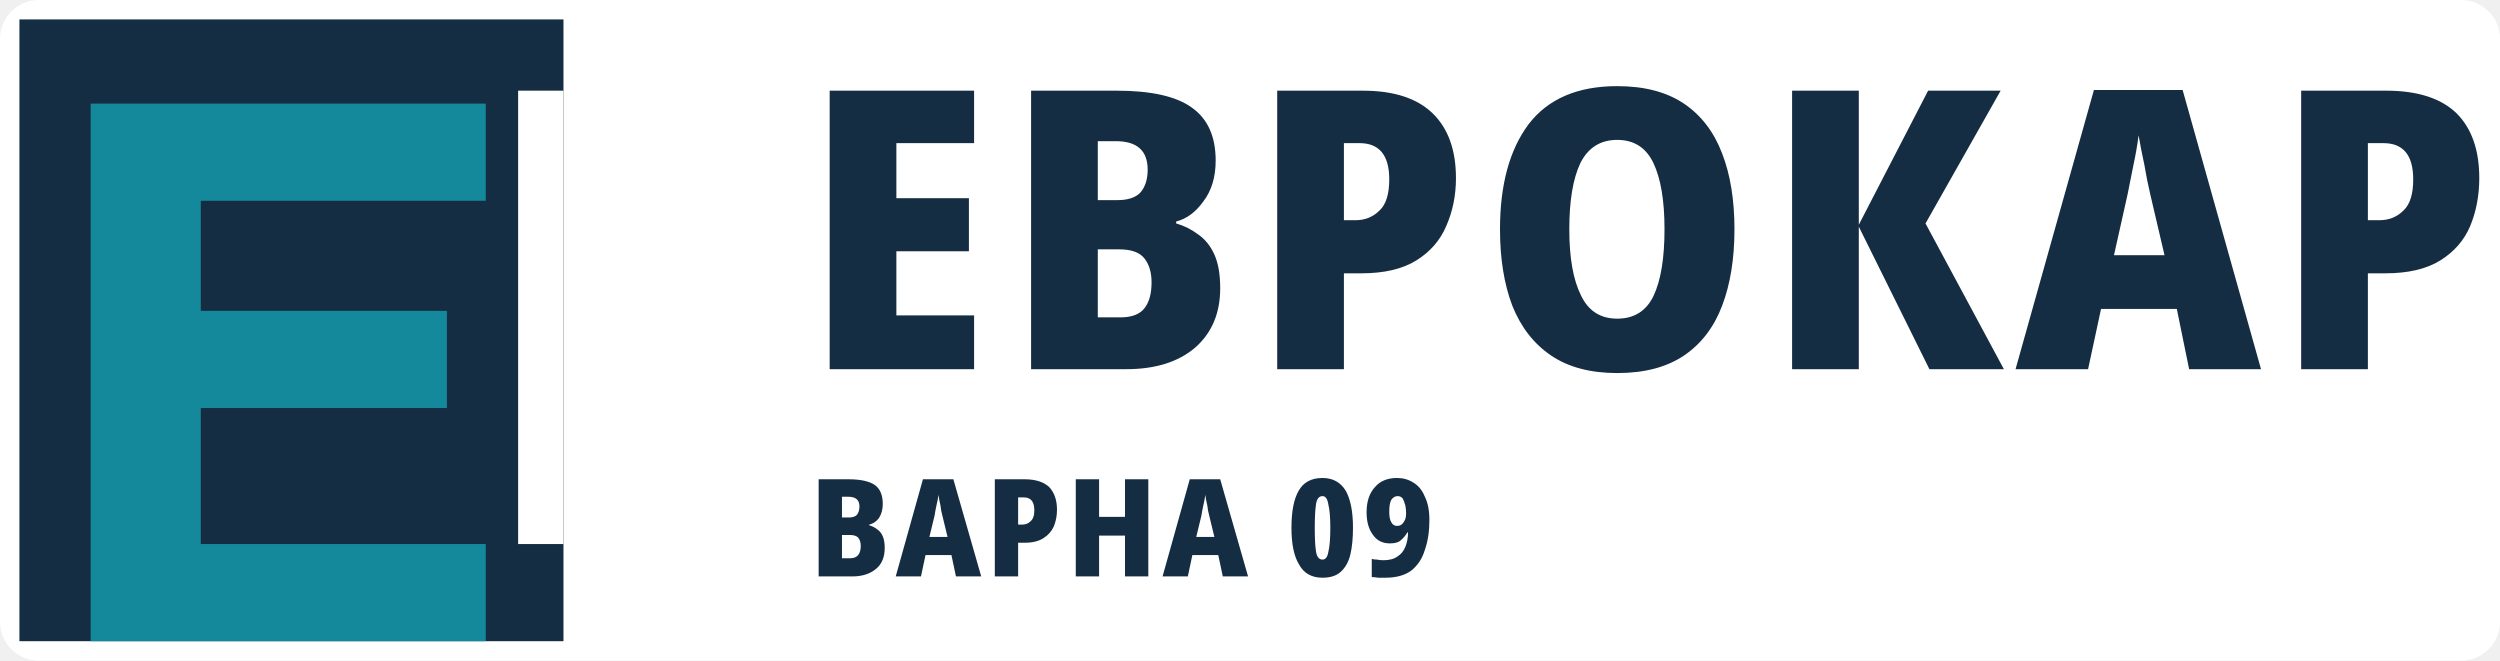
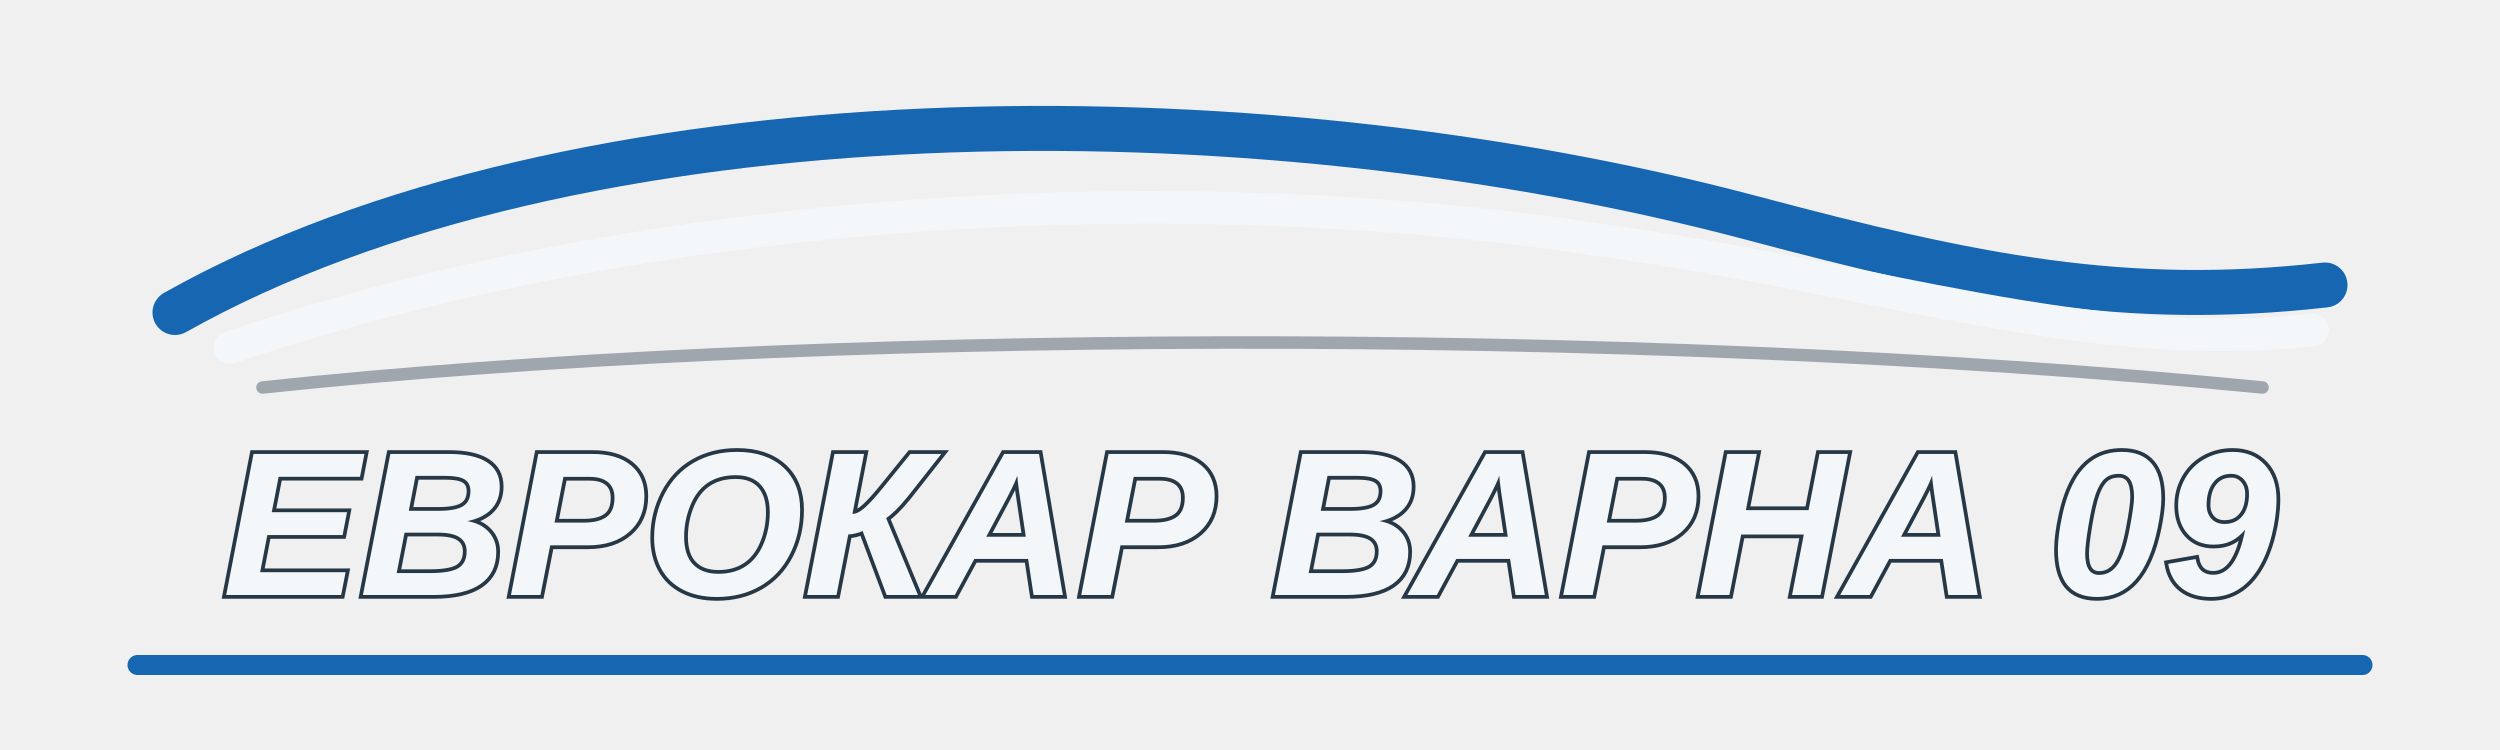
- <svg xmlns="http://www.w3.org/2000/svg" viewBox="9 3 386 102" role="img" aria-label="ЕВРОКАР ВАРНА 09">
-   <rect x="9" y="3" width="386" height="102" rx="6" fill="#fff" />
-   <path fill="#152D43" d="M12 6h84v96H12z" />
-   <path fill="#14899B" d="M23 19h61v15H40v17h38v15H40v21h44v15H23z" />
-   <path fill="#fff" d="M89 17h7v70h-7z" />
-   <path fill="#152D43" d="M159.4 60H137.1V17H159.4V25.1H147.4V33.6H158.6V41.8H147.4V51.7H159.4ZM181.4 17Q189.4 17 193 19.6Q196.7 22.2 196.7 27.8Q196.7 31.6 194.8 34.1Q193 36.6 190.6 37.2V37.5Q192.4 38 194 39.2Q195.6 40.3 196.5 42.3Q197.4 44.3 197.4 47.5Q197.4 53.3 193.5 56.7Q189.6 60 182.9 60H168.2V17ZM181.5 33.9Q184 33.9 185.1 32.7Q186.2 31.4 186.2 29.2Q186.2 24.8 181.3 24.8H178.5V33.9ZM178.5 41.5V52H182Q184.6 52 185.7 50.6Q186.8 49.2 186.8 46.6Q186.8 44.3 185.7 42.9Q184.6 41.5 181.8 41.5ZM219.4 17Q226.6 17 230.2 20.5Q233.8 24 233.8 30.5Q233.8 34.5 232.3 37.9Q230.9 41.2 227.7 43.2Q224.5 45.2 219.2 45.2H216.5V60H206.2V17ZM218.9 25.1H216.5V37H218.3Q220.5 37 222 35.5Q223.5 34.1 223.5 30.7Q223.5 25.1 218.9 25.1ZM276.8 38.4Q276.8 45.2 274.9 50.2Q273 55.2 269 57.9Q265 60.6 258.7 60.6Q252.5 60.6 248.5 57.9Q244.5 55.2 242.5 50.2Q240.6 45.2 240.6 38.4Q240.6 28.1 245 22.2Q249.5 16.3 258.7 16.3Q265 16.3 269 19Q273 21.7 274.9 26.7Q276.8 31.6 276.8 38.4ZM251.3 38.4Q251.3 45 253.1 48.6Q254.8 52.2 258.7 52.2Q262.6 52.2 264.3 48.7Q266 45.1 266 38.4Q266 31.8 264.3 28.2Q262.6 24.6 258.7 24.6Q254.8 24.6 253 28.2Q251.3 31.8 251.3 38.4ZM318.4 60H306.9L296 38V60H285.7V17H296V37.7L306.7 17H317.9L306.3 37.5ZM347 60 345.1 50.7H333.4L331.4 60H320.2L332.3 16.9H346L358.1 60ZM341 33Q340.5 30.9 340.1 28.5Q339.6 26.2 339.2 23.9Q338.9 26.2 338.4 28.5Q337.9 30.9 337.5 33L335.4 42.4H343.2ZM377.4 17Q384.7 17 388.3 20.5Q391.8 24 391.8 30.5Q391.8 34.5 390.4 37.9Q389 41.2 385.8 43.2Q382.6 45.2 377.3 45.2H374.6V60H364.3V17ZM377 25.1H374.6V37H376.4Q378.6 37 380.1 35.5Q381.6 34.1 381.6 30.7Q381.6 25.1 377 25.1Z" />
-   <path fill="#152D43" d="M140 77Q142.8 77 144.1 77.9Q145.3 78.8 145.3 80.8Q145.3 82.1 144.7 83Q144.1 83.8 143.2 84V84.1Q143.9 84.3 144.4 84.7Q145 85.1 145.3 85.8Q145.6 86.5 145.6 87.6Q145.6 89.7 144.3 90.8Q142.9 92 140.6 92H135.4V77ZM140.1 82.9Q140.9 82.9 141.3 82.5Q141.7 82 141.7 81.2Q141.7 79.7 140 79.7H139V82.9ZM139 85.6V89.2H140.2Q141.1 89.2 141.5 88.7Q141.9 88.2 141.9 87.3Q141.9 86.5 141.5 86Q141.1 85.6 140.2 85.6ZM156.6 92 155.9 88.7H151.9L151.2 92H147.3L151.5 77H156.2L160.5 92ZM154.5 82.6Q154.3 81.9 154.2 81Q154 80.2 153.9 79.4Q153.8 80.2 153.6 81Q153.4 81.9 153.3 82.6L152.5 85.9H155.3ZM167.2 77Q169.7 77 171 78.2Q172.2 79.5 172.2 81.7Q172.2 83.1 171.7 84.3Q171.2 85.4 170.1 86.1Q169 86.8 167.2 86.8H166.2V92H162.6V77ZM167.1 79.8H166.2V84H166.8Q167.6 84 168.1 83.5Q168.7 83 168.7 81.8Q168.7 79.8 167.1 79.8ZM186.3 92H182.7V85.7H178.7V92H175.1V77H178.7V82.8H182.7V77H186.3ZM197.8 92 197.1 88.7H193.1L192.4 92H188.5L192.7 77H197.4L201.7 92ZM195.7 82.6Q195.5 81.9 195.4 81Q195.2 80.2 195.1 79.4Q195 80.2 194.8 81Q194.6 81.9 194.5 82.6L193.7 85.9H196.5ZM217.9 84.5Q217.9 86.9 217.5 88.6Q217.1 90.3 216 91.3Q215 92.2 213.2 92.2Q210.7 92.2 209.6 90.2Q208.4 88.3 208.4 84.5Q208.4 80.7 209.5 78.8Q210.6 76.8 213.2 76.8Q215.6 76.8 216.8 78.8Q217.9 80.8 217.9 84.5ZM212 84.5Q212 87 212.2 88.2Q212.4 89.4 213.2 89.4Q213.9 89.4 214.1 88.2Q214.4 87 214.4 84.5Q214.4 82.1 214.1 80.9Q213.9 79.6 213.2 79.6Q212.4 79.6 212.2 80.8Q212 82.1 212 84.5ZM229.7 83.3Q229.7 85.9 229 87.9Q228.4 89.9 226.9 91.1Q225.4 92.2 222.9 92.2Q222.3 92.2 221.8 92.2Q221.2 92.1 220.8 92.1V89.3Q221.2 89.4 221.6 89.4Q222.1 89.5 222.6 89.5Q224 89.5 224.8 88.9Q225.6 88.4 226 87.4Q226.4 86.4 226.4 85.2H226.3Q225.9 85.9 225.3 86.4Q224.8 86.9 223.6 86.9Q221.9 86.9 221 85.6Q220 84.3 220 82.1Q220 79.6 221.3 78.2Q222.5 76.8 224.7 76.8Q226.1 76.8 227.2 77.5Q228.4 78.2 229 79.7Q229.7 81.1 229.7 83.3ZM224.8 79.6Q224.2 79.6 223.8 80.2Q223.5 80.8 223.5 82Q223.5 83.1 223.8 83.6Q224.1 84.2 224.7 84.2Q225.2 84.2 225.5 83.9Q225.8 83.6 226 83.1Q226.1 82.7 226.1 82.3Q226.1 81.7 226 81.1Q225.8 80.4 225.6 80Q225.3 79.6 224.8 79.6Z" />
+ <svg xmlns="http://www.w3.org/2000/svg" viewBox="0 0 1000 300" role="img" aria-labelledby="t d">
+   <path d="M70 125C230 35 500 34 700 87C790 111 850 123 930 114" fill="none" stroke="#1666b1" stroke-width="18" stroke-linecap="round" />
+   <path d="M92 139C260 82 470 70 640 96C750 111 835 142 925 132" fill="none" stroke="#f4f7fa" stroke-width="13" stroke-linecap="round" />
+   <path d="M105 155C320 132 650 130 905 155" fill="none" stroke="#8b949e" stroke-width="5" stroke-linecap="round" opacity=".8" />
+   <text x="500" y="238" text-anchor="middle" font-family="Arial Black,Arial,sans-serif" font-size="82" font-weight="900" font-style="italic" fill="#f4f7fa" stroke="#263746" stroke-width="3" paint-order="stroke fill">ЕВРОКАР ВАРНА 09</text>
+   <path d="M55 266H945" stroke="#1666b1" stroke-width="8" stroke-linecap="round" />
</svg>
